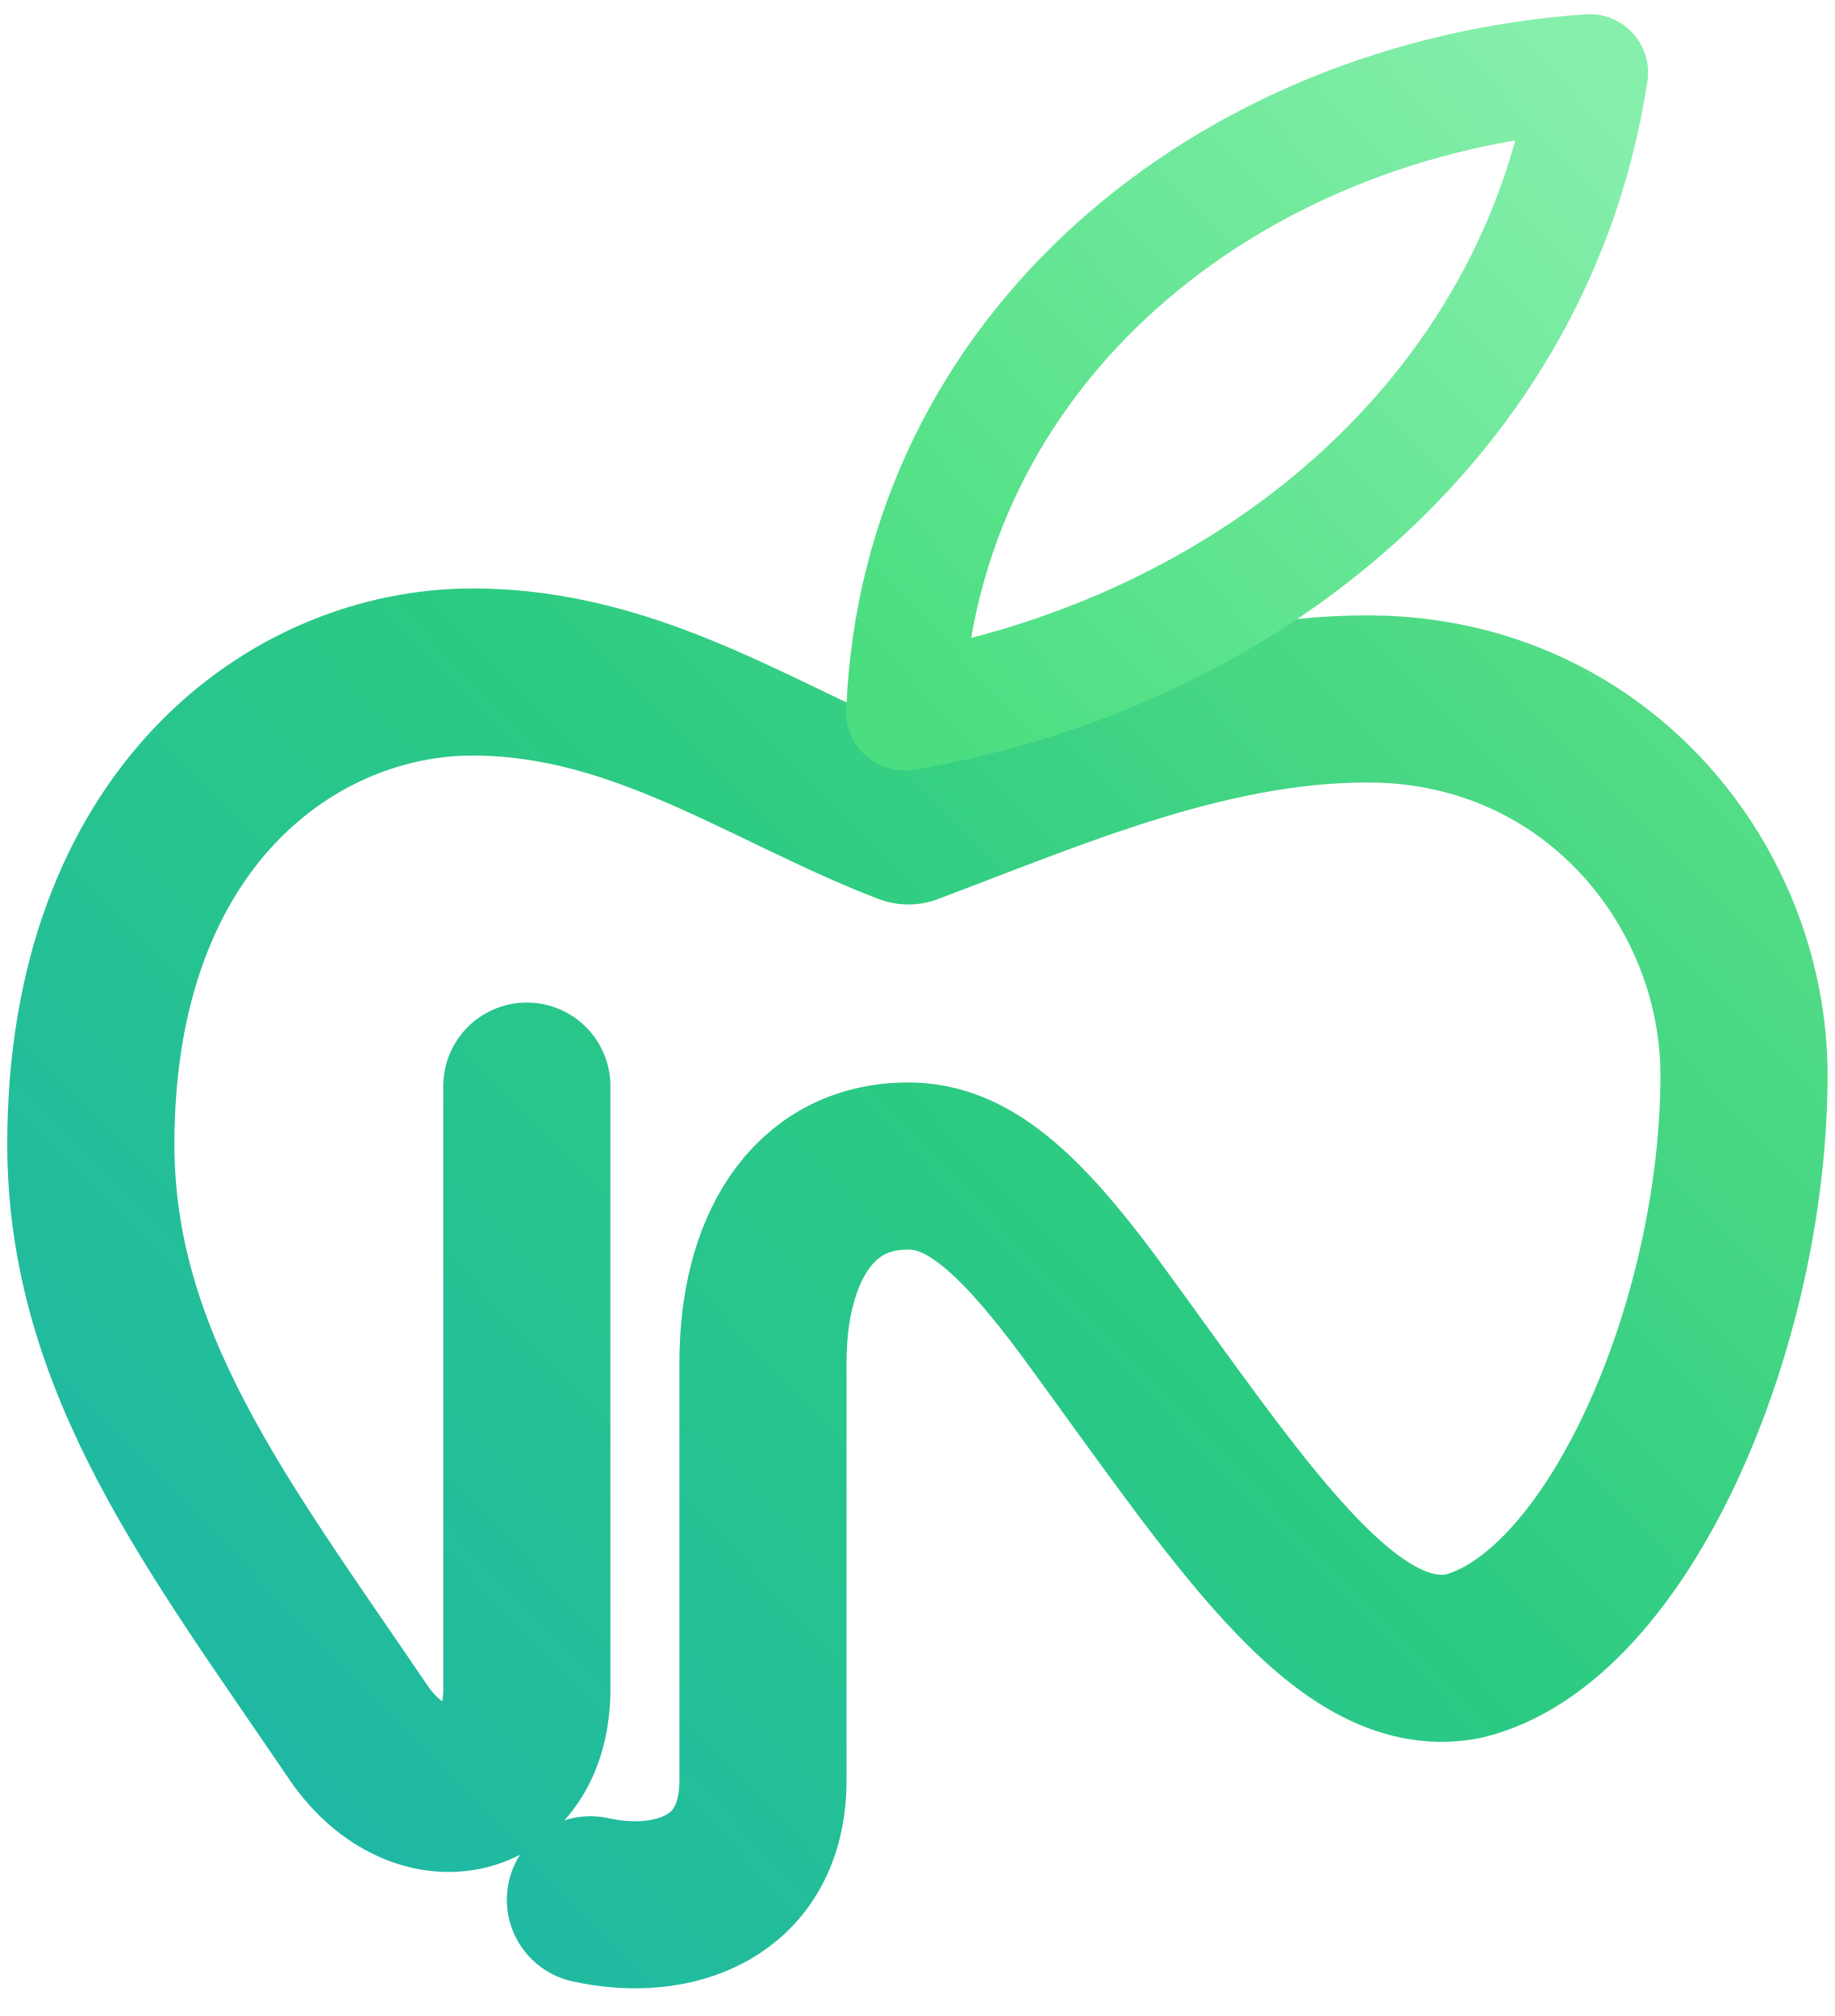
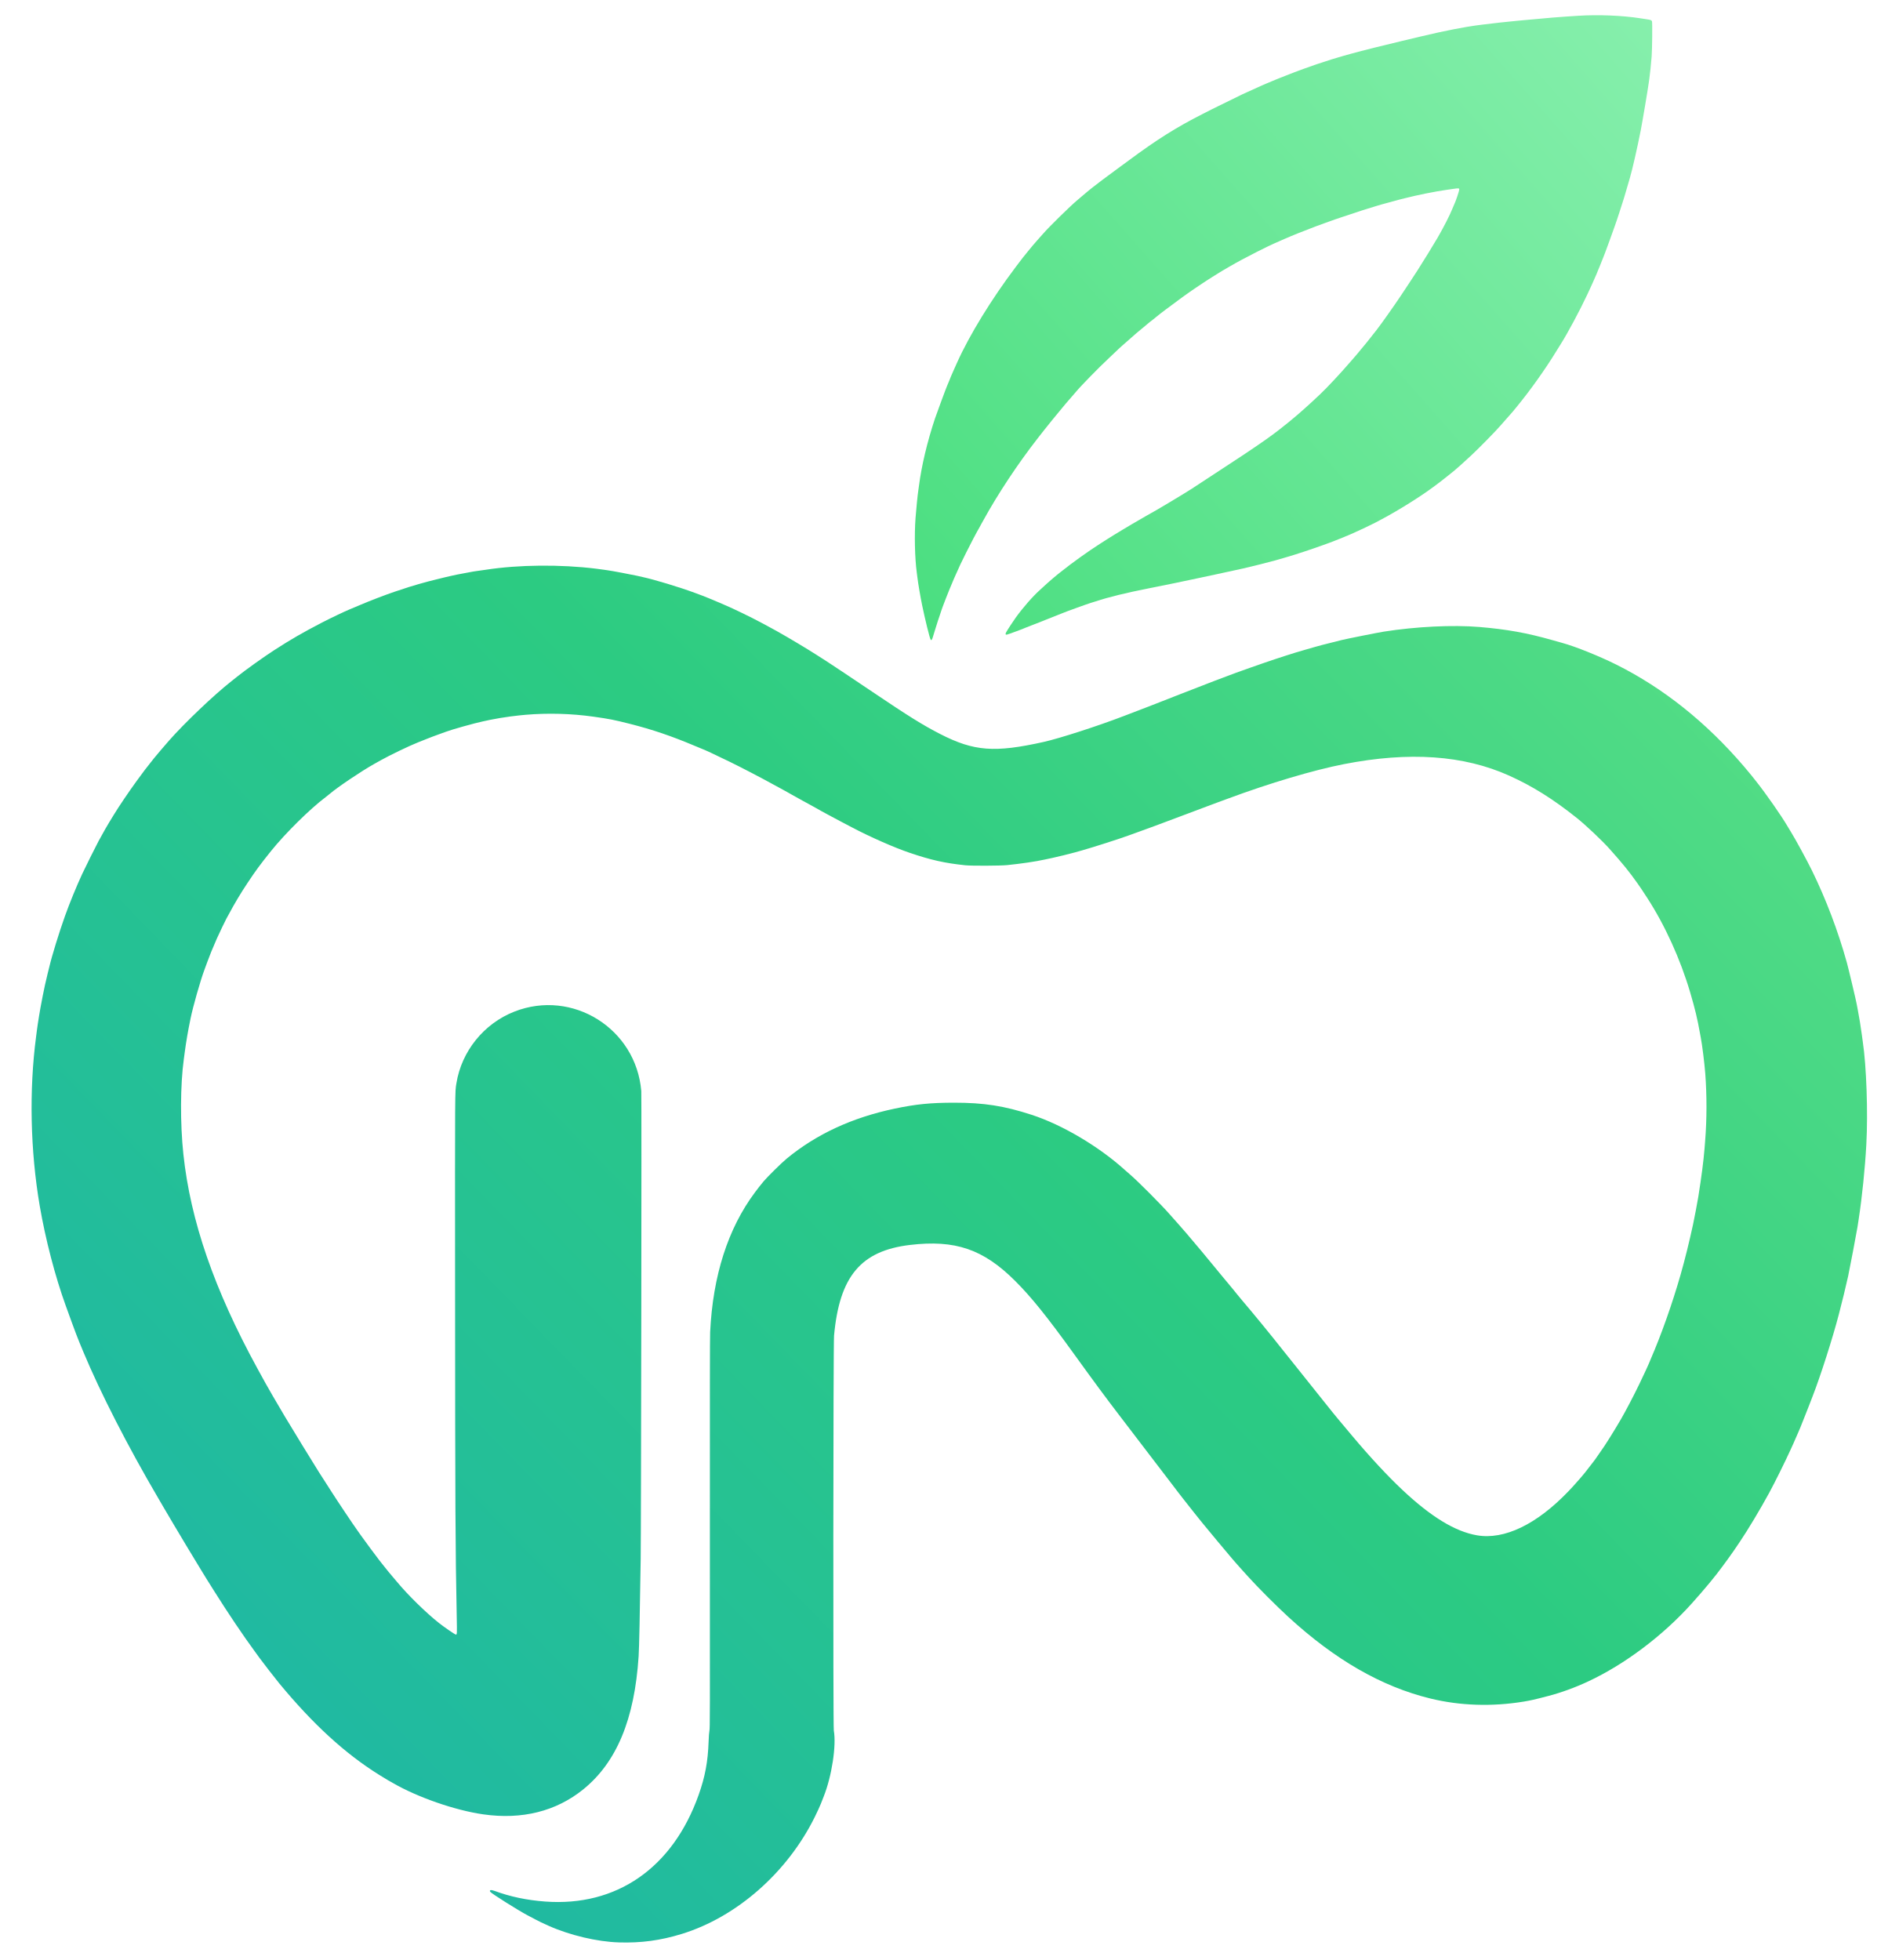
- <svg xmlns="http://www.w3.org/2000/svg" viewBox="100 70 1010 1110" role="img" aria-label="Nutriin">
+ <svg xmlns="http://www.w3.org/2000/svg" viewBox="99 100 1020 1053" role="img" aria-label="Nutriin">
  <defs>
-     <linearGradient id="ts" gradientUnits="userSpaceOnUse" x1="300" y1="1100" x2="1000" y2="420">
+     <linearGradient id="ts" gradientUnits="userSpaceOnUse" x1="300" y1="1120" x2="1020" y2="420">
      <stop offset="0" stop-color="#1FB8A4" />
      <stop offset=".55" stop-color="#2CCB82" />
      <stop offset="1" stop-color="#56DE86" />
    </linearGradient>
-     <linearGradient id="tl" gradientUnits="userSpaceOnUse" x1="600" y1="460" x2="975" y2="110">
+     <linearGradient id="tl" gradientUnits="userSpaceOnUse" x1="600" y1="450" x2="985" y2="110">
      <stop offset="0" stop-color="#4ADE80" />
      <stop offset="1" stop-color="#86EFAC" />
    </linearGradient>
  </defs>
-   <path d="M390,668 L390,1000 C390,1062 330,1074 296,1022 C220,910 150,820 150,700 C150,520 262,440 360,440 C452,440 522,492 600,522 C680,492 770,452 862,455 C982,460 1060,560 1060,662 C1060,800 990,962 905,982 C840,994 782,902 700,790 C660,736 632,712 600,712 C546,712 520,760 520,820 L520,1050 C520,1110 470,1126 425,1116" fill="none" stroke="url(#ts)" stroke-width="92" stroke-linecap="round" stroke-linejoin="round" />
-   <path d="M598,462 C606,262 776,124 975,110 C946,300 786,430 598,462 Z" fill="none" stroke="url(#tl)" stroke-width="64.4" stroke-linejoin="round" />
+   <path d="M431.42,1143.55 C419.78,1143.19 405.03,1139.69 393.67,1134.60 C389.87,1132.89 388.84,1132.40 386.75,1131.28 C385.56,1130.64 383.57,1129.59 382.33,1128.95 C377.71,1126.55 362.96,1117.26 362.38,1116.38 C361.71,1115.37 362.72,1115.15 364.69,1115.88 C373.11,1118.99 381.96,1120.86 391.83,1121.59 C430.26,1124.46 460.44,1103.48 474.33,1064.25 C477.78,1054.52 479.29,1046.43 479.66,1035.75 C479.77,1032.71 479.91,1030.76 480.11,1029.75 C480.39,1028.32 480.40,1023.13 480.35,923.92 C480.32,848.05 480.35,818.51 480.49,815.67 C481.95,785.33 490.07,760.00 504.55,740.61 C506.51,737.99 506.95,737.42 509.22,734.67 C511.07,732.42 518.85,724.75 521.50,722.56 C537.50,709.34 556.75,700.41 579.67,695.60 C591.04,693.21 598.85,692.43 611.42,692.42 C627.57,692.41 638.36,694.09 653.25,698.94 C669.74,704.31 689.45,716.01 703.48,728.74 C703.99,729.21 705.20,730.26 706.17,731.09 C710.20,734.54 722.77,747.15 727.18,752.18 C727.95,753.05 730.10,755.47 731.96,757.56 C733.82,759.64 735.80,761.92 736.38,762.62 C736.95,763.33 737.94,764.51 738.59,765.24 C741.28,768.33 745.92,773.91 756.34,786.58 C757.17,787.59 758.39,789.05 759.05,789.83 C759.71,790.60 760.70,791.80 761.25,792.49 C761.80,793.18 762.81,794.43 763.50,795.26 C764.19,796.08 765.39,797.54 766.17,798.49 C766.95,799.45 768.16,800.88 768.86,801.68 C769.56,802.49 770.57,803.69 771.11,804.36 C771.64,805.03 772.87,806.52 773.83,807.65 C774.79,808.79 776.11,810.38 776.75,811.18 C777.39,811.99 779.00,813.97 780.33,815.59 C781.66,817.21 783.09,818.97 783.50,819.50 C783.91,820.03 784.88,821.24 785.64,822.19 C788.37,825.58 792.69,830.98 795.62,834.67 C797.26,836.73 799.50,839.53 800.59,840.90 C801.69,842.26 803.07,843.99 803.67,844.75 C804.26,845.51 805.32,846.83 806.01,847.69 C808.29,850.49 813.90,857.51 814.77,858.64 C815.60,859.71 818.36,863.02 825.43,871.44 C835.06,882.89 844.24,892.78 852.25,900.33 C867.73,914.91 880.71,922.83 892.44,924.84 C907.11,927.36 924.49,919.00 941.51,901.24 C943.71,898.95 944.60,897.96 948.34,893.68 C949.67,892.16 951.70,889.63 952.70,888.25 C953.03,887.79 953.88,886.70 954.58,885.83 C955.29,884.96 956.43,883.39 957.13,882.33 C957.82,881.28 958.70,880.00 959.08,879.50 C960.84,877.18 966.07,868.84 969.78,862.45 C972.35,858.02 976.76,849.58 979.64,843.59 C982.12,838.43 984.83,832.60 984.83,832.44 C984.83,832.39 985.22,831.46 985.68,830.38 C991.51,816.95 997.48,800.04 1001.91,784.47 C1004.19,776.44 1006.38,767.61 1008.49,757.92 C1009.18,754.75 1010.88,745.78 1011.34,742.92 C1013.10,731.79 1014.14,723.76 1014.67,717.17 C1014.76,715.93 1014.91,714.05 1015.00,713.00 C1015.94,701.27 1015.96,688.60 1015.07,676.75 C1014.65,671.20 1013.44,661.49 1012.68,657.57 C1012.60,657.12 1012.40,656.04 1012.24,655.17 C1010.85,647.34 1009.56,641.98 1006.99,633.25 C1001.71,615.32 993.47,597.18 983.91,582.42 C981.12,578.11 980.26,576.83 978.61,574.50 C974.10,568.14 970.83,564.10 963.72,556.14 C959.70,551.63 950.79,543.21 946.01,539.41 C933.29,529.26 922.25,522.35 909.75,516.72 C885.31,505.71 856.10,503.67 821.00,510.52 C804.63,513.72 781.14,520.70 758.58,529.08 C756.93,529.70 754.46,530.60 753.08,531.10 C751.71,531.60 750.32,532.11 750.00,532.25 C749.68,532.38 748.37,532.87 747.08,533.34 C744.60,534.25 741.91,535.26 736.67,537.25 C731.31,539.29 728.77,540.24 724.92,541.66 C722.90,542.41 720.27,543.39 719.08,543.84 C717.89,544.29 714.59,545.49 711.75,546.51 C708.91,547.53 705.90,548.61 705.06,548.93 C700.76,550.53 685.70,555.36 680.38,556.84 C679.02,557.22 677.28,557.71 676.50,557.93 C674.35,558.55 666.50,560.47 664.33,560.92 C663.28,561.13 661.37,561.54 660.08,561.82 C655.29,562.88 647.57,564.01 640.00,564.78 C636.24,565.16 620.85,565.22 617.50,564.86 C606.39,563.68 599.30,562.09 587.83,558.22 C579.48,555.40 566.43,549.66 556.67,544.50 C554.88,543.55 552.03,542.06 550.33,541.17 C548.64,540.29 546.01,538.88 544.50,538.06 C542.99,537.23 541.00,536.15 540.08,535.66 C539.17,535.18 538.02,534.52 537.53,534.21 C537.04,533.90 535.39,532.99 533.86,532.18 C532.33,531.37 530.67,530.46 530.17,530.17 C529.27,529.64 527.50,528.66 524.33,526.92 C523.46,526.45 522.38,525.83 521.92,525.55 C521.46,525.28 519.92,524.43 518.50,523.67 C517.08,522.91 515.28,521.93 514.50,521.50 C508.49,518.16 496.76,512.05 491.08,509.30 C481.50,504.66 478.25,503.15 476.17,502.34 C475.66,502.14 473.94,501.43 472.33,500.75 C459.73,495.43 449.39,491.92 437.25,488.85 C428.65,486.68 426.45,486.25 417.75,485.02 C405.92,483.35 393.32,483.00 381.33,484.02 C379.35,484.18 377.46,484.39 373.17,484.92 C370.49,485.24 364.64,486.22 362.25,486.74 C361.15,486.98 359.35,487.37 358.25,487.60 C353.83,488.53 341.59,491.97 338.68,493.09 C338.35,493.21 336.62,493.84 334.83,494.48 C333.05,495.11 330.23,496.17 328.58,496.84 C326.93,497.50 324.65,498.41 323.50,498.86 C318.87,500.69 308.26,505.79 303.42,508.52 C302.41,509.09 300.76,510.02 299.75,510.58 C292.99,514.38 280.23,522.98 276.25,526.41 C275.70,526.89 274.61,527.75 273.83,528.34 C265.55,534.56 252.21,547.73 244.58,557.23 C238.65,564.63 236.42,567.66 231.88,574.50 C228.19,580.06 225.02,585.37 221.97,591.08 C221.34,592.26 220.76,593.31 220.68,593.41 C220.44,593.72 216.38,602.20 215.49,604.25 C212.61,610.90 211.89,612.66 210.23,617.17 C209.64,618.77 208.98,620.57 208.76,621.17 C206.60,626.98 202.65,640.89 201.39,647.08 C200.44,651.77 200.12,653.43 199.59,656.50 C198.98,660.09 198.65,662.24 198.25,665.25 C198.10,666.35 197.88,668.04 197.75,669.00 C195.85,682.80 195.75,703.55 197.51,720.08 C201.31,755.84 214.10,792.85 237.30,835.25 C241.54,843.00 241.77,843.41 245.63,850.12 C247.36,853.14 248.01,854.23 252.02,861.00 C255.23,866.40 267.54,886.51 270.34,890.92 C271.04,892.02 272.46,894.23 273.50,895.83 C274.54,897.44 276.17,899.99 277.13,901.50 C280.08,906.15 289.04,919.54 291.08,922.33 C291.64,923.11 292.55,924.39 293.09,925.17 C294.26,926.88 301.79,937.04 302.84,938.34 C303.25,938.85 304.07,939.89 304.67,940.65 C306.25,942.69 308.89,945.91 310.07,947.25 C310.63,947.89 311.65,949.09 312.33,949.92 C318.07,956.85 327.76,966.36 334.75,971.90 C337.53,974.11 343.44,978.17 343.88,978.17 C344.53,978.17 344.54,978.04 344.35,968.38 C343.63,932.05 343.52,910.56 343.47,793.17 C343.41,681.75 343.38,687.00 344.18,682.02 C346.93,664.79 358.94,649.91 375.29,643.49 C406.53,631.22 440.67,652.58 443.50,686.17 C443.71,688.73 443.42,920.84 443.18,937.58 C442.76,966.37 442.36,985.47 442.07,989.83 C439.87,1023.66 430.27,1046.75 412.40,1061.27 C397.80,1073.13 379.37,1077.74 358.53,1074.74 C343.42,1072.57 323.35,1065.60 310.08,1057.92 C309.26,1057.45 308.06,1056.77 307.42,1056.42 C306.78,1056.06 304.53,1054.70 302.44,1053.38 C284.16,1041.92 267.08,1026.25 248.99,1004.35 C247.12,1002.09 239.80,992.66 238.50,990.83 C238.01,990.15 236.81,988.50 235.84,987.17 C229.65,978.74 221.28,966.30 214.24,955.08 C212.98,953.07 211.07,950.03 210.00,948.33 C208.93,946.64 207.92,944.99 207.75,944.67 C207.58,944.35 206.42,942.43 205.17,940.42 C203.91,938.40 201.21,933.94 199.16,930.50 C197.11,927.06 194.00,921.85 192.25,918.92 C190.49,915.98 188.06,911.86 186.84,909.75 C185.62,907.64 184.26,905.32 183.83,904.58 C167.75,877.19 152.84,848.06 143.79,826.33 C140.40,818.22 139.84,816.74 134.26,801.33 C128.62,785.77 123.38,765.62 120.34,747.83 C115.27,718.11 114.59,685.68 118.41,656.75 C118.54,655.74 118.73,654.28 118.83,653.50 C119.30,649.75 120.66,641.49 121.34,638.25 C121.51,637.43 121.77,636.04 121.92,635.17 C122.26,633.14 124.05,625.07 124.61,623.00 C124.85,622.13 125.25,620.50 125.51,619.39 C126.85,613.62 130.66,601.22 133.89,592.17 C136.32,585.35 140.03,576.28 143.13,569.58 C144.59,566.43 150.71,554.13 151.97,551.83 C152.59,550.69 153.51,549.04 154.00,548.17 C154.49,547.30 155.22,545.98 155.63,545.25 C156.04,544.52 156.90,543.05 157.54,542.00 C158.18,540.95 159.33,539.06 160.09,537.82 C162.77,533.39 168.33,525.17 172.41,519.58 C176.40,514.11 177.43,512.76 179.90,509.68 C180.53,508.89 181.39,507.80 181.82,507.26 C182.58,506.26 187.24,500.80 189.85,497.83 C198.27,488.27 214.06,473.24 223.40,465.91 C224.22,465.27 225.61,464.17 226.49,463.46 C230.51,460.19 240.85,452.81 246.33,449.28 C255.46,443.40 261.33,440.01 272.00,434.45 C276.06,432.34 284.63,428.25 286.75,427.41 C287.85,426.98 290.36,425.92 292.33,425.07 C297.41,422.88 305.85,419.64 311.08,417.87 C316.47,416.04 321.95,414.31 323.75,413.85 C324.85,413.58 326.09,413.23 326.50,413.08 C327.54,412.72 339.34,409.78 341.58,409.33 C342.59,409.12 343.85,408.85 344.39,408.72 C344.92,408.59 346.42,408.31 347.72,408.09 C349.02,407.87 350.79,407.53 351.66,407.35 C352.53,407.17 354.18,406.89 355.33,406.75 C356.48,406.60 358.62,406.30 360.08,406.08 C377.71,403.37 400.03,403.16 419.17,405.52 C421.41,405.80 423.55,406.08 423.92,406.16 C424.28,406.24 425.07,406.35 425.67,406.42 C427.09,406.57 438.47,408.71 441.25,409.34 C442.44,409.62 443.79,409.92 444.25,410.02 C450.43,411.34 464.15,415.50 472.17,418.47 C473.40,418.93 475.32,419.65 476.42,420.06 C479.41,421.17 489.68,425.54 492.75,427.00 C493.67,427.44 495.80,428.45 497.50,429.25 C504.20,432.42 514.77,438.06 522.08,442.37 C531.66,448.02 533.97,449.44 543.17,455.35 C546.21,457.31 557.40,464.77 567.50,471.58 C587.10,484.80 594.82,489.61 604.08,494.35 C622.23,503.65 633.28,504.49 659.67,498.60 C668.20,496.70 688.92,490.00 702.75,484.67 C709.69,481.99 713.36,480.59 715.08,479.94 C716.18,479.53 717.65,478.96 718.33,478.68 C719.02,478.40 720.75,477.72 722.17,477.18 C723.59,476.63 725.43,475.92 726.25,475.59 C727.07,475.26 728.50,474.70 729.42,474.34 C730.33,473.99 732.13,473.28 733.42,472.78 C738.66,470.71 743.30,468.91 747.92,467.15 C749.11,466.69 750.83,466.03 751.75,465.67 C752.67,465.31 754.47,464.63 755.75,464.17 C757.03,463.70 758.46,463.16 758.92,462.97 C761.28,461.98 779.32,455.62 784.33,454.01 C786.40,453.35 788.83,452.55 789.75,452.24 C792.18,451.43 797.50,449.80 800.67,448.92 C802.18,448.50 804.28,447.90 805.33,447.58 C807.28,447.01 810.21,446.24 815.17,445.01 C816.68,444.63 818.78,444.11 819.83,443.84 C822.24,443.23 839.30,439.83 842.33,439.35 C859.67,436.62 879.41,435.66 893.67,436.84 C908.34,438.07 919.10,439.99 932.67,443.83 C934.55,444.37 937.09,445.08 938.32,445.42 C945.33,447.34 958.21,452.52 967.33,457.08 C992.59,469.70 1015.60,488.07 1035.89,511.80 C1037.32,513.47 1039.08,515.57 1039.78,516.46 C1040.49,517.35 1041.64,518.80 1042.33,519.67 C1047.58,526.27 1055.81,538.05 1059.16,543.75 C1059.64,544.57 1060.51,546.00 1061.08,546.92 C1063.39,550.63 1069.76,562.32 1072.31,567.53 C1079.96,583.15 1086.37,600.04 1091.14,617.17 C1091.97,620.13 1096.06,637.38 1096.40,639.33 C1096.54,640.11 1096.80,641.50 1096.98,642.42 C1097.70,646.01 1098.61,651.58 1099.17,655.83 C1099.35,657.25 1099.58,658.90 1099.67,659.50 C1101.66,672.66 1102.53,697.72 1101.59,714.92 C1100.89,727.77 1099.32,743.10 1097.49,755.00 C1097.30,756.24 1097.00,758.15 1096.84,759.25 C1096.42,761.99 1092.44,782.88 1091.81,785.67 C1090.10,793.21 1089.01,797.69 1086.84,806.08 C1083.64,818.45 1077.01,839.18 1072.83,849.92 C1072.08,851.84 1071.11,854.35 1070.67,855.50 C1070.24,856.65 1069.20,859.27 1068.37,861.33 C1067.54,863.40 1066.51,865.98 1066.08,867.08 C1065.65,868.18 1065.08,869.51 1064.81,870.04 C1064.55,870.56 1064.10,871.57 1063.82,872.29 C1063.54,873.00 1062.89,874.48 1062.39,875.58 C1061.89,876.68 1061.17,878.26 1060.79,879.08 C1057.96,885.32 1052.36,896.61 1049.33,902.17 C1044.65,910.78 1037.93,921.98 1033.69,928.25 C1032.63,929.81 1031.16,931.98 1030.42,933.08 C1029.68,934.18 1028.29,936.14 1027.33,937.44 C1026.37,938.73 1025.02,940.56 1024.34,941.51 C1020.65,946.62 1014.85,953.63 1007.75,961.53 C992.30,978.74 971.89,994.11 952.30,1003.28 C945.26,1006.58 937.70,1009.34 930.92,1011.11 C923.27,1013.11 921.44,1013.53 917.51,1014.18 C900.47,1016.98 883.28,1016.41 867.33,1012.50 C841.16,1006.09 816.26,991.78 791.08,968.67 C784.32,962.46 774.57,952.68 769.40,946.93 C768.59,946.02 767.09,944.37 766.08,943.26 C765.07,942.15 763.80,940.72 763.25,940.08 C762.70,939.44 761.72,938.32 761.07,937.58 C759.81,936.17 746.15,919.77 745.17,918.50 C744.85,918.09 743.87,916.88 743.00,915.82 C742.13,914.76 740.67,912.92 739.75,911.75 C737.72,909.13 735.75,906.64 734.50,905.08 C733.98,904.44 732.88,903.02 732.04,901.92 C731.21,900.82 729.34,898.37 727.89,896.47 C720.74,887.15 718.67,884.43 715.67,880.49 C709.90,872.89 705.98,867.76 700.15,860.17 C693.18,851.08 686.83,842.49 676.14,827.67 C661.41,807.25 653.01,796.82 644.34,788.17 C627.25,771.11 612.15,765.95 587.83,768.84 C561.45,771.98 549.96,785.71 547.05,817.58 C546.62,822.31 546.50,1027.36 546.93,1029.75 C548.36,1037.79 545.83,1054.32 541.49,1065.17 C541.15,1066.04 540.47,1067.76 539.99,1069.00 C539.51,1070.24 538.05,1073.42 536.74,1076.08 C522.03,1105.94 494.82,1129.89 465.26,1138.99 C453.81,1142.52 443.41,1143.92 431.42,1143.55Z" fill="url(#ts)" />
+   <path d="M598.95,443.66 C598.43,442.86 595.96,432.87 594.34,425.00 C593.43,420.56 592.25,413.67 591.83,410.25 C591.74,409.52 591.59,408.35 591.50,407.67 C590.44,399.82 590.15,387.32 590.83,378.25 C591.19,373.40 591.96,365.75 592.33,363.42 C592.42,362.87 592.57,361.74 592.68,360.92 C594.07,350.14 597.13,337.31 601.25,324.91 C602.16,322.19 607.44,307.95 607.81,307.21 C608.00,306.84 608.45,305.76 608.82,304.81 C609.38,303.32 610.26,301.22 611.08,299.42 C611.20,299.14 611.69,298.05 612.16,297.00 C612.63,295.95 613.08,294.93 613.17,294.75 C619.78,280.02 631.60,260.75 644.54,243.58 C648.20,238.72 649.00,237.69 651.38,234.82 C652.09,233.95 653.14,232.68 653.71,231.99 C654.28,231.29 655.46,229.94 656.33,228.97 C657.20,228.01 658.58,226.46 659.39,225.53 C662.60,221.83 673.98,210.66 677.75,207.52 C678.21,207.13 679.15,206.34 679.83,205.75 C682.26,203.67 684.86,201.51 685.75,200.83 C686.50,200.26 690.00,197.57 691.19,196.65 C692.10,195.95 697.33,192.08 700.87,189.49 C702.68,188.17 704.74,186.65 705.46,186.12 C720.44,175.01 730.89,168.43 744.83,161.35 C746.25,160.62 748.69,159.39 750.25,158.59 C753.15,157.12 764.19,151.71 766.58,150.58 C768.16,149.85 775.18,146.66 776.50,146.09 C777.00,145.87 778.09,145.39 778.92,145.03 C779.74,144.66 780.60,144.31 780.83,144.24 C781.06,144.18 781.61,143.94 782.05,143.72 C782.49,143.50 783.39,143.13 784.05,142.89 C784.71,142.65 785.70,142.25 786.25,142.00 C786.80,141.75 788.21,141.20 789.38,140.77 C790.56,140.35 791.79,139.86 792.13,139.69 C792.89,139.30 805.29,134.78 806.33,134.50 C806.75,134.39 808.13,133.95 809.42,133.51 C812.24,132.54 816.37,131.24 818.08,130.78 C818.54,130.65 819.82,130.28 820.92,129.95 C822.02,129.63 823.97,129.08 825.25,128.74 C826.53,128.40 828.82,127.80 830.33,127.39 C833.89,126.45 839.39,125.09 851.83,122.08 C859.37,120.25 864.58,119.04 871.75,117.42 C875.55,116.56 884.53,114.80 886.67,114.49 C887.35,114.39 888.55,114.20 889.33,114.07 C890.81,113.82 891.95,113.66 895.17,113.25 C899.94,112.65 901.29,112.49 904.33,112.17 C906.12,111.99 908.63,111.72 909.92,111.59 C911.20,111.45 913.07,111.27 914.08,111.17 C915.09,111.08 916.70,110.92 917.67,110.83 C929.35,109.70 937.28,109.06 946.92,108.47 C957.72,107.80 970.55,108.32 980.17,109.82 C981.31,110.00 983.02,110.26 983.95,110.40 C985.83,110.68 986.29,110.88 986.46,111.50 C986.71,112.36 986.56,126.44 986.27,130.33 C986.00,133.95 985.33,140.35 985.01,142.42 C984.92,142.97 984.77,144.02 984.67,144.75 C984.21,148.24 981.27,165.62 980.40,170.08 C978.56,179.42 975.84,191.36 974.60,195.50 C974.48,195.91 974.21,196.85 974.00,197.58 C972.25,203.78 970.57,209.27 968.92,214.17 C968.44,215.59 967.78,217.58 967.46,218.58 C966.59,221.29 960.73,237.39 960.33,238.18 C960.14,238.55 959.69,239.67 959.33,240.67 C958.98,241.66 958.53,242.79 958.34,243.16 C958.14,243.54 957.77,244.42 957.51,245.13 C957.25,245.84 956.84,246.83 956.62,247.33 C956.23,248.19 955.77,249.22 954.38,252.42 C954.06,253.15 953.46,254.46 953.05,255.33 C952.64,256.20 951.92,257.74 951.45,258.75 C947.82,266.54 940.89,279.46 937.50,284.75 C936.97,285.57 935.81,287.45 934.91,288.92 C929.23,298.23 920.96,309.84 913.92,318.40 C913.18,319.29 912.15,320.55 911.62,321.20 C911.09,321.84 909.66,323.46 908.45,324.80 C907.24,326.13 905.78,327.79 905.20,328.49 C903.09,331.02 893.49,340.82 889.42,344.60 C885.22,348.50 881.61,351.75 880.42,352.70 C879.77,353.22 878.53,354.23 877.65,354.95 C876.77,355.66 875.46,356.70 874.74,357.25 C874.03,357.80 873.06,358.55 872.60,358.92 C872.13,359.28 871.34,359.89 870.83,360.26 C870.33,360.63 869.50,361.24 869.00,361.62 C862.16,366.73 850.18,374.22 841.50,378.83 C839.90,379.68 838.13,380.62 837.58,380.91 C835.82,381.84 829.32,384.93 826.33,386.25 C823.06,387.69 822.40,387.97 822.00,388.09 C821.77,388.15 821.22,388.39 820.78,388.62 C820.33,388.84 819.16,389.31 818.16,389.67 C817.17,390.02 816.07,390.46 815.72,390.63 C814.83,391.08 804.09,394.90 800.17,396.16 C798.38,396.74 796.05,397.49 795.00,397.84 C793.95,398.18 792.37,398.67 791.50,398.92 C790.63,399.17 789.35,399.55 788.67,399.75 C787.98,399.96 786.82,400.29 786.08,400.50 C785.35,400.71 784.41,400.98 784.00,401.10 C782.02,401.70 769.80,404.76 766.83,405.40 C765.78,405.63 763.90,406.04 762.67,406.31 C758.01,407.35 756.47,407.68 752.25,408.57 C749.87,409.08 745.44,410.02 742.42,410.67 C734.24,412.43 725.21,414.29 716.58,415.99 C704.04,418.46 694.56,420.78 687.58,423.09 C686.67,423.39 685.47,423.76 684.92,423.92 C683.64,424.27 670.83,428.91 670.16,429.25 C669.88,429.40 668.44,429.97 666.95,430.53 C665.47,431.08 664.18,431.59 664.08,431.67 C663.99,431.74 662.68,432.26 661.17,432.82 C659.67,433.39 658.35,433.91 658.26,433.99 C658.16,434.07 656.32,434.78 654.17,435.58 C652.01,436.38 650.10,437.13 649.92,437.24 C649.40,437.57 640.53,440.85 639.90,440.95 C639.12,441.08 638.99,440.67 639.51,439.69 C640.11,438.56 643.19,433.84 644.64,431.83 C648.66,426.27 653.72,420.48 657.78,416.83 C658.95,415.78 660.54,414.32 661.33,413.58 C662.11,412.85 663.13,411.95 663.59,411.59 C664.04,411.23 664.80,410.59 665.26,410.17 C665.73,409.76 666.56,409.07 667.10,408.64 C667.64,408.21 668.49,407.53 668.99,407.14 C675.08,402.28 683.34,396.36 689.71,392.28 C690.89,391.53 692.65,390.40 693.63,389.77 C697.36,387.38 706.90,381.64 711.27,379.17 C712.16,378.66 713.76,377.74 714.82,377.11 C715.88,376.48 716.88,375.92 717.03,375.86 C717.93,375.51 735.12,365.24 739.08,362.67 C742.90,360.20 744.37,359.24 751.92,354.25 C755.12,352.14 758.67,349.81 759.80,349.08 C769.07,343.07 779.62,335.88 783.08,333.21 C783.73,332.71 784.81,331.89 785.50,331.38 C786.19,330.87 787.02,330.22 787.35,329.93 C787.68,329.65 788.34,329.12 788.83,328.75 C789.32,328.38 790.07,327.78 790.51,327.42 C790.94,327.05 791.77,326.38 792.34,325.92 C796.31,322.72 802.33,317.35 808.14,311.84 C811.99,308.19 819.08,300.60 824.49,294.33 C825.79,292.82 827.23,291.15 827.69,290.63 C828.57,289.61 831.11,286.55 833.20,283.99 C834.27,282.67 836.02,280.46 838.46,277.33 C840.89,274.22 847.62,264.72 851.44,259.00 C854.84,253.91 857.62,249.69 860.52,245.20 C863.21,241.04 869.06,231.52 871.30,227.67 C874.43,222.29 877.99,215.31 879.22,212.14 C879.63,211.08 880.14,209.88 880.35,209.48 C880.98,208.25 882.88,202.62 882.90,201.92 C882.92,201.05 882.77,201.03 879.55,201.50 C878.19,201.70 876.63,201.92 876.08,202.00 C869.81,202.89 860.49,204.76 853.58,206.52 C852.48,206.80 851.28,207.10 850.92,207.19 C849.88,207.44 842.37,209.48 841.25,209.82 C840.70,209.99 839.54,210.33 838.67,210.58 C834.39,211.83 828.02,213.88 823.00,215.61 C821.30,216.20 819.54,216.78 819.08,216.90 C817.96,217.20 803.95,222.26 803.28,222.61 C802.99,222.76 801.46,223.36 799.88,223.94 C798.30,224.51 796.77,225.11 796.47,225.26 C796.18,225.42 795.15,225.83 794.19,226.19 C793.23,226.54 792.37,226.90 792.27,226.97 C792.17,227.05 791.82,227.21 791.50,227.33 C791.18,227.45 790.24,227.84 789.42,228.20 C788.59,228.56 787.39,229.09 786.75,229.37 C786.11,229.65 785.11,230.09 784.54,230.35 C783.97,230.62 783.47,230.83 783.43,230.83 C783.28,230.83 777.88,233.45 774.08,235.37 C768.52,238.18 763.61,240.82 759.17,243.40 C755.44,245.57 755.15,245.75 753.42,246.83 C752.50,247.40 751.07,248.29 750.25,248.80 C746.94,250.85 739.13,256.08 736.75,257.83 C736.29,258.16 734.98,259.11 733.83,259.92 C731.98,261.24 727.44,264.61 725.07,266.42 C724.59,266.78 723.42,267.68 722.47,268.40 C721.53,269.12 720.49,269.95 720.17,270.24 C719.85,270.53 719.15,271.10 718.61,271.51 C716.68,272.99 716.40,273.21 715.17,274.26 C714.48,274.84 713.50,275.66 713.00,276.07 C710.04,278.49 708.79,279.56 706.14,281.94 C704.52,283.39 702.65,285.03 701.99,285.58 C701.33,286.13 700.03,287.33 699.09,288.25 C698.16,289.17 696.05,291.16 694.41,292.69 C689.54,297.20 679.24,307.75 677.02,310.50 C676.69,310.91 675.52,312.27 674.42,313.51 C672.18,316.06 670.47,318.06 669.28,319.56 C668.84,320.11 668.24,320.84 667.95,321.17 C667.66,321.51 666.85,322.48 666.17,323.33 C665.48,324.18 664.50,325.37 663.99,325.98 C663.19,326.95 661.10,329.55 659.58,331.48 C657.74,333.83 656.85,334.96 656.42,335.52 C645.80,349.13 634.96,365.50 627.24,379.58 C626.99,380.04 626.54,380.85 626.23,381.38 C625.92,381.92 625.67,382.38 625.67,382.42 C625.67,382.45 625.41,382.92 625.11,383.45 C624.14,385.12 623.67,385.99 621.72,389.67 C619.92,393.08 615.81,401.27 614.94,403.18 C611.77,410.20 610.83,412.30 610.83,412.41 C610.83,412.45 610.64,412.91 610.41,413.43 C609.25,415.96 604.84,427.24 604.60,428.29 C604.54,428.54 604.16,429.69 603.76,430.83 C603.09,432.75 602.66,434.07 601.58,437.54 C600.74,440.23 600.37,441.45 600.10,442.36 C599.69,443.75 599.30,444.19 598.95,443.66Z" fill="url(#tl)" />
</svg>
